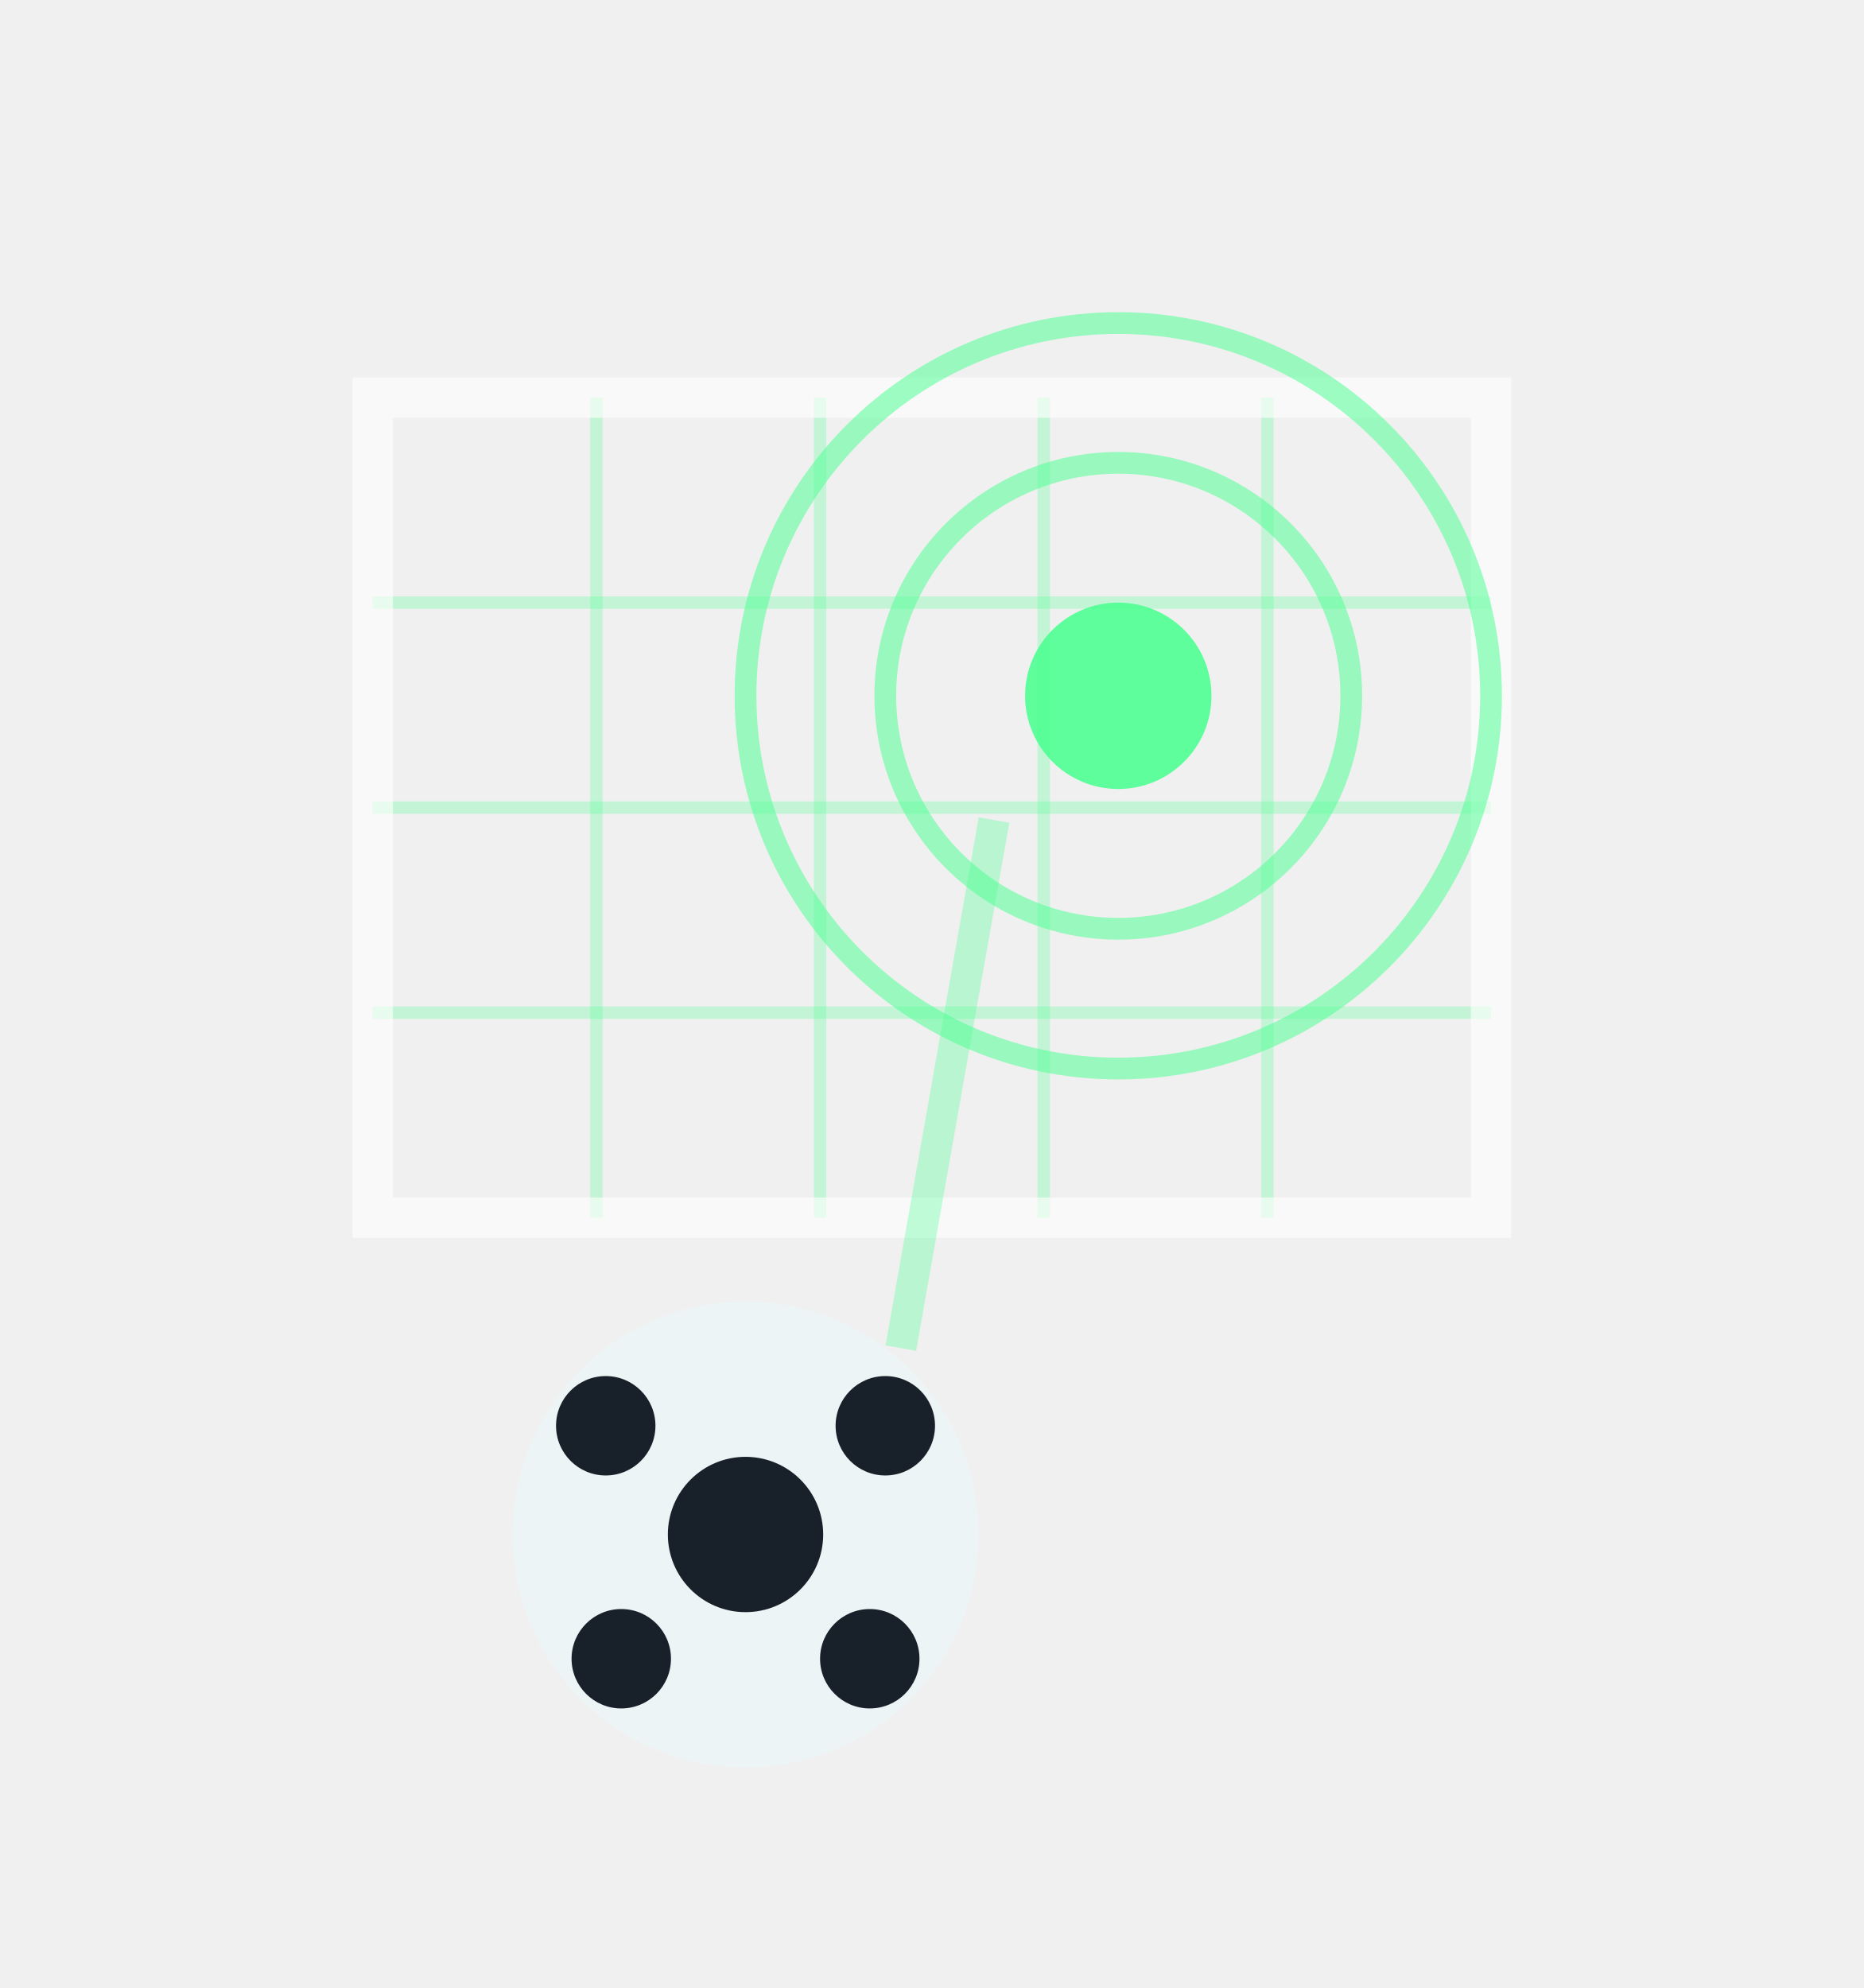
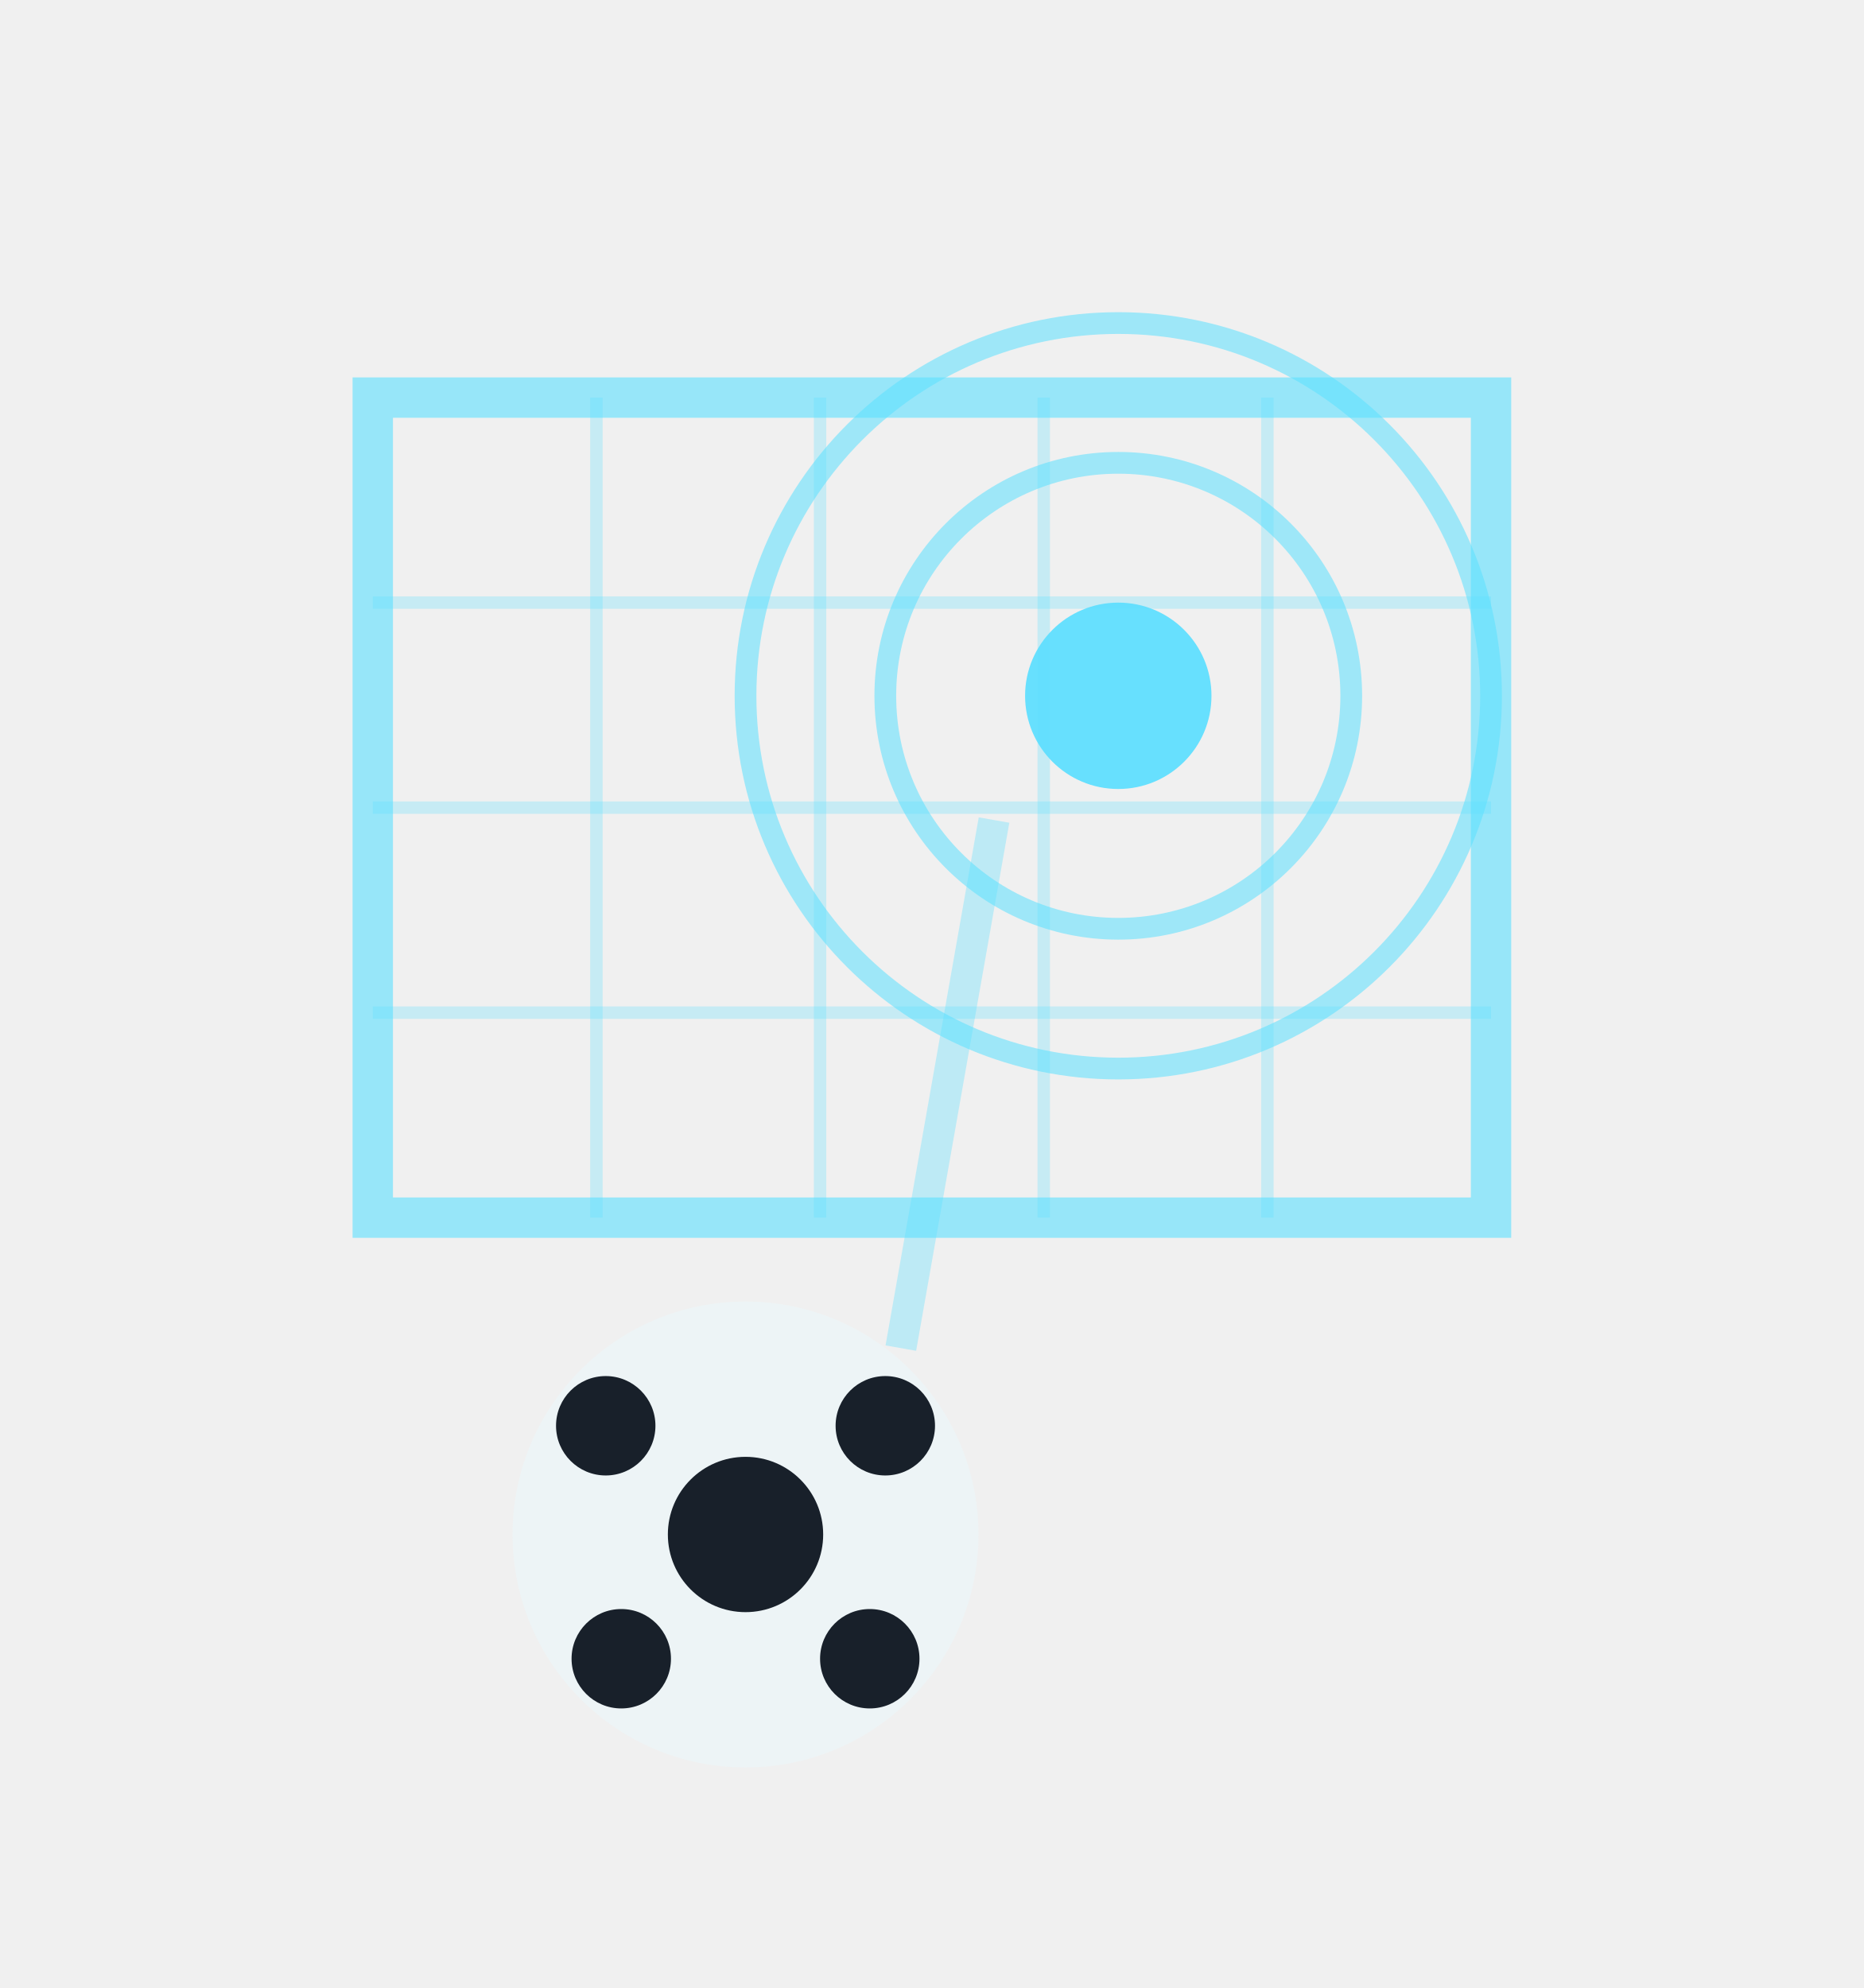
<svg xmlns="http://www.w3.org/2000/svg" viewBox="100 -4 120 128" role="img" aria-label="Goal, target, and ball">
-   <g stroke="#51ff94" stroke-opacity="0.28" stroke-width="0.8">
+   <g stroke="#5cdfff" stroke-opacity="0.28" stroke-width="0.8">
    <path d="M138.4 21.6V74.4" />
    <path d="M152.8 21.6V74.4" />
    <path d="M167.2 21.6V74.4" />
    <path d="M181.6 21.6V74.4" />
    <path d="M124 34.8H196" />
    <path d="M124 48H196" />
    <path d="M124 61.2H196" />
  </g>
-   <rect x="124" y="21.6" width="72" height="52.8" fill="none" stroke="#ffffff" stroke-opacity="0.6" stroke-width="2.6" />
-   <path d="M158 82.8 164 48.8" stroke="#51ff94" stroke-opacity="0.34" stroke-width="2" />
-   <g fill="none" stroke="#51ff94" stroke-opacity="0.55" stroke-width="1.4">
+   <rect x="124" y="21.6" width="72" height="52.8" fill="none" stroke="#5cdfff" stroke-opacity="0.6" stroke-width="2.6" />
+   <path d="M158 82.8 164 48.8" stroke="#5cdfff" stroke-opacity="0.34" stroke-width="2" />
+   <g fill="none" stroke="#5cdfff" stroke-opacity="0.55" stroke-width="1.4">
    <circle cx="172" cy="40.8" r="24" />
    <circle cx="172" cy="40.8" r="15" />
  </g>
-   <circle cx="172" cy="40.8" r="6" fill="#51ff94" fill-opacity="0.92" />
+   <circle cx="172" cy="40.8" r="6" fill="#5cdfff" fill-opacity="0.92" />
  <circle cx="148" cy="94.8" r="15" fill="#edf4f6" />
  <g fill="#18202a">
    <circle cx="148" cy="94.8" r="5" />
    <circle cx="139" cy="87.8" r="3.2" />
    <circle cx="157" cy="87.8" r="3.2" />
    <circle cx="140" cy="102.8" r="3.2" />
    <circle cx="156" cy="102.8" r="3.2" />
  </g>
</svg>
